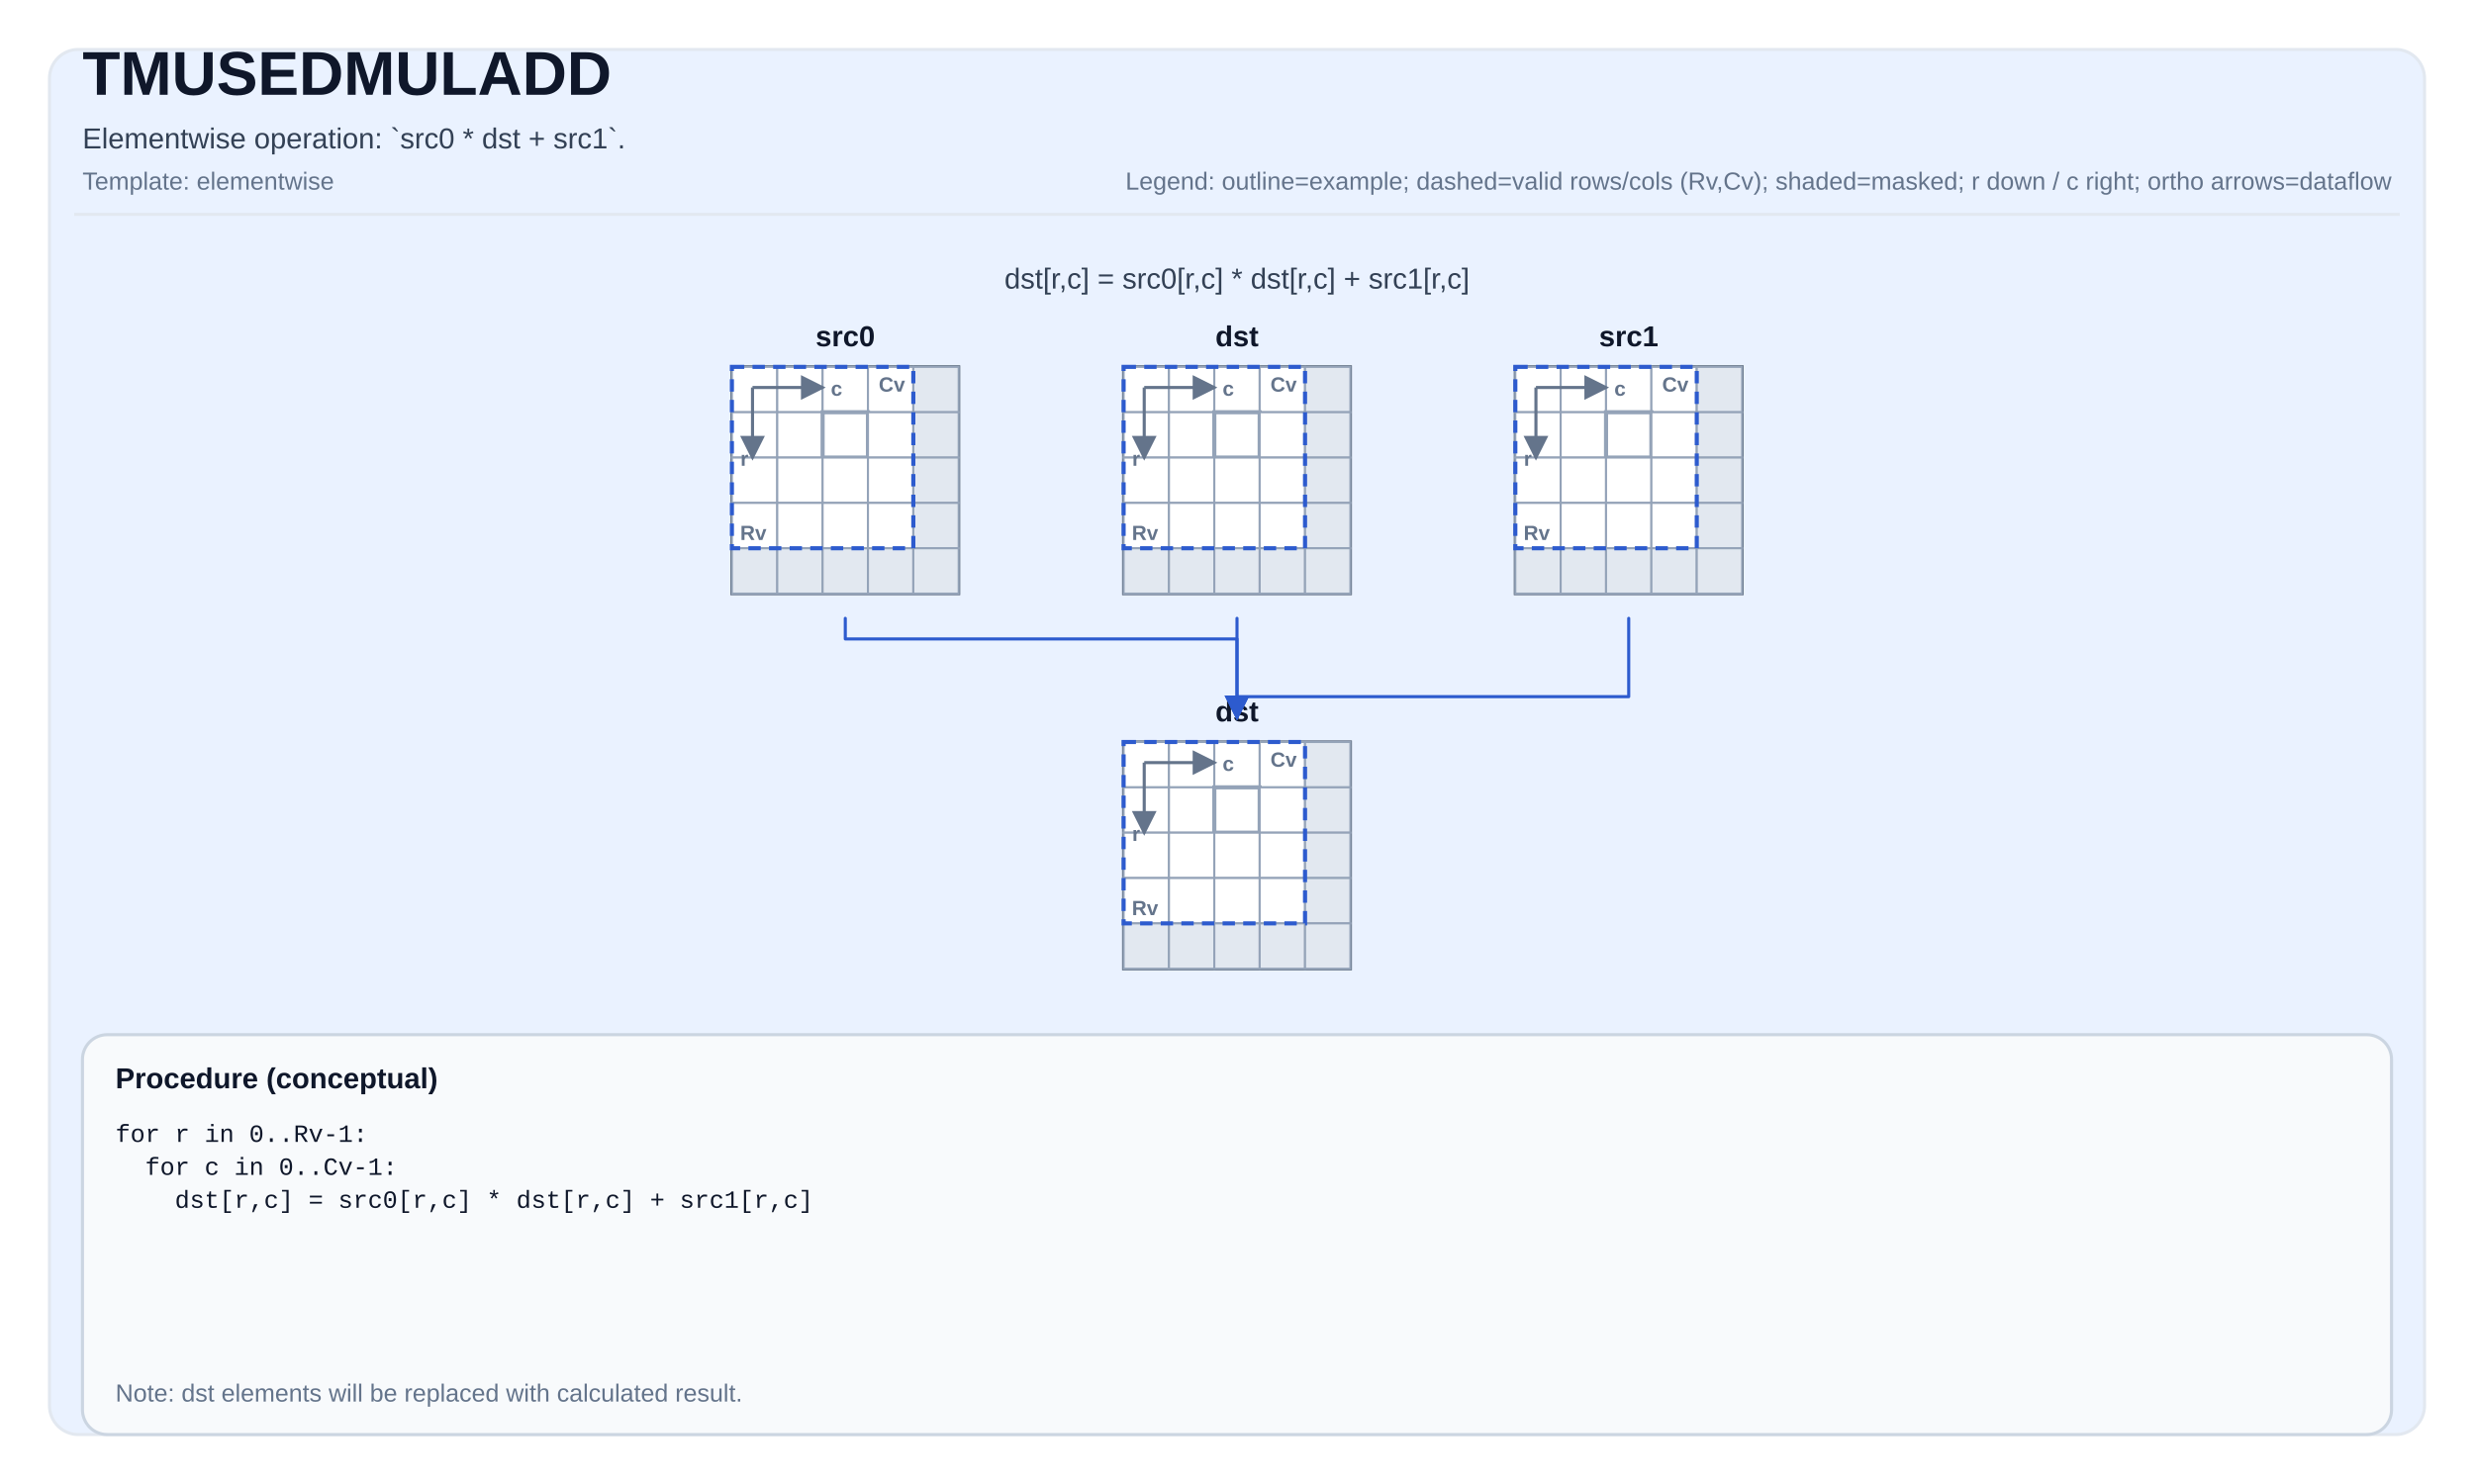
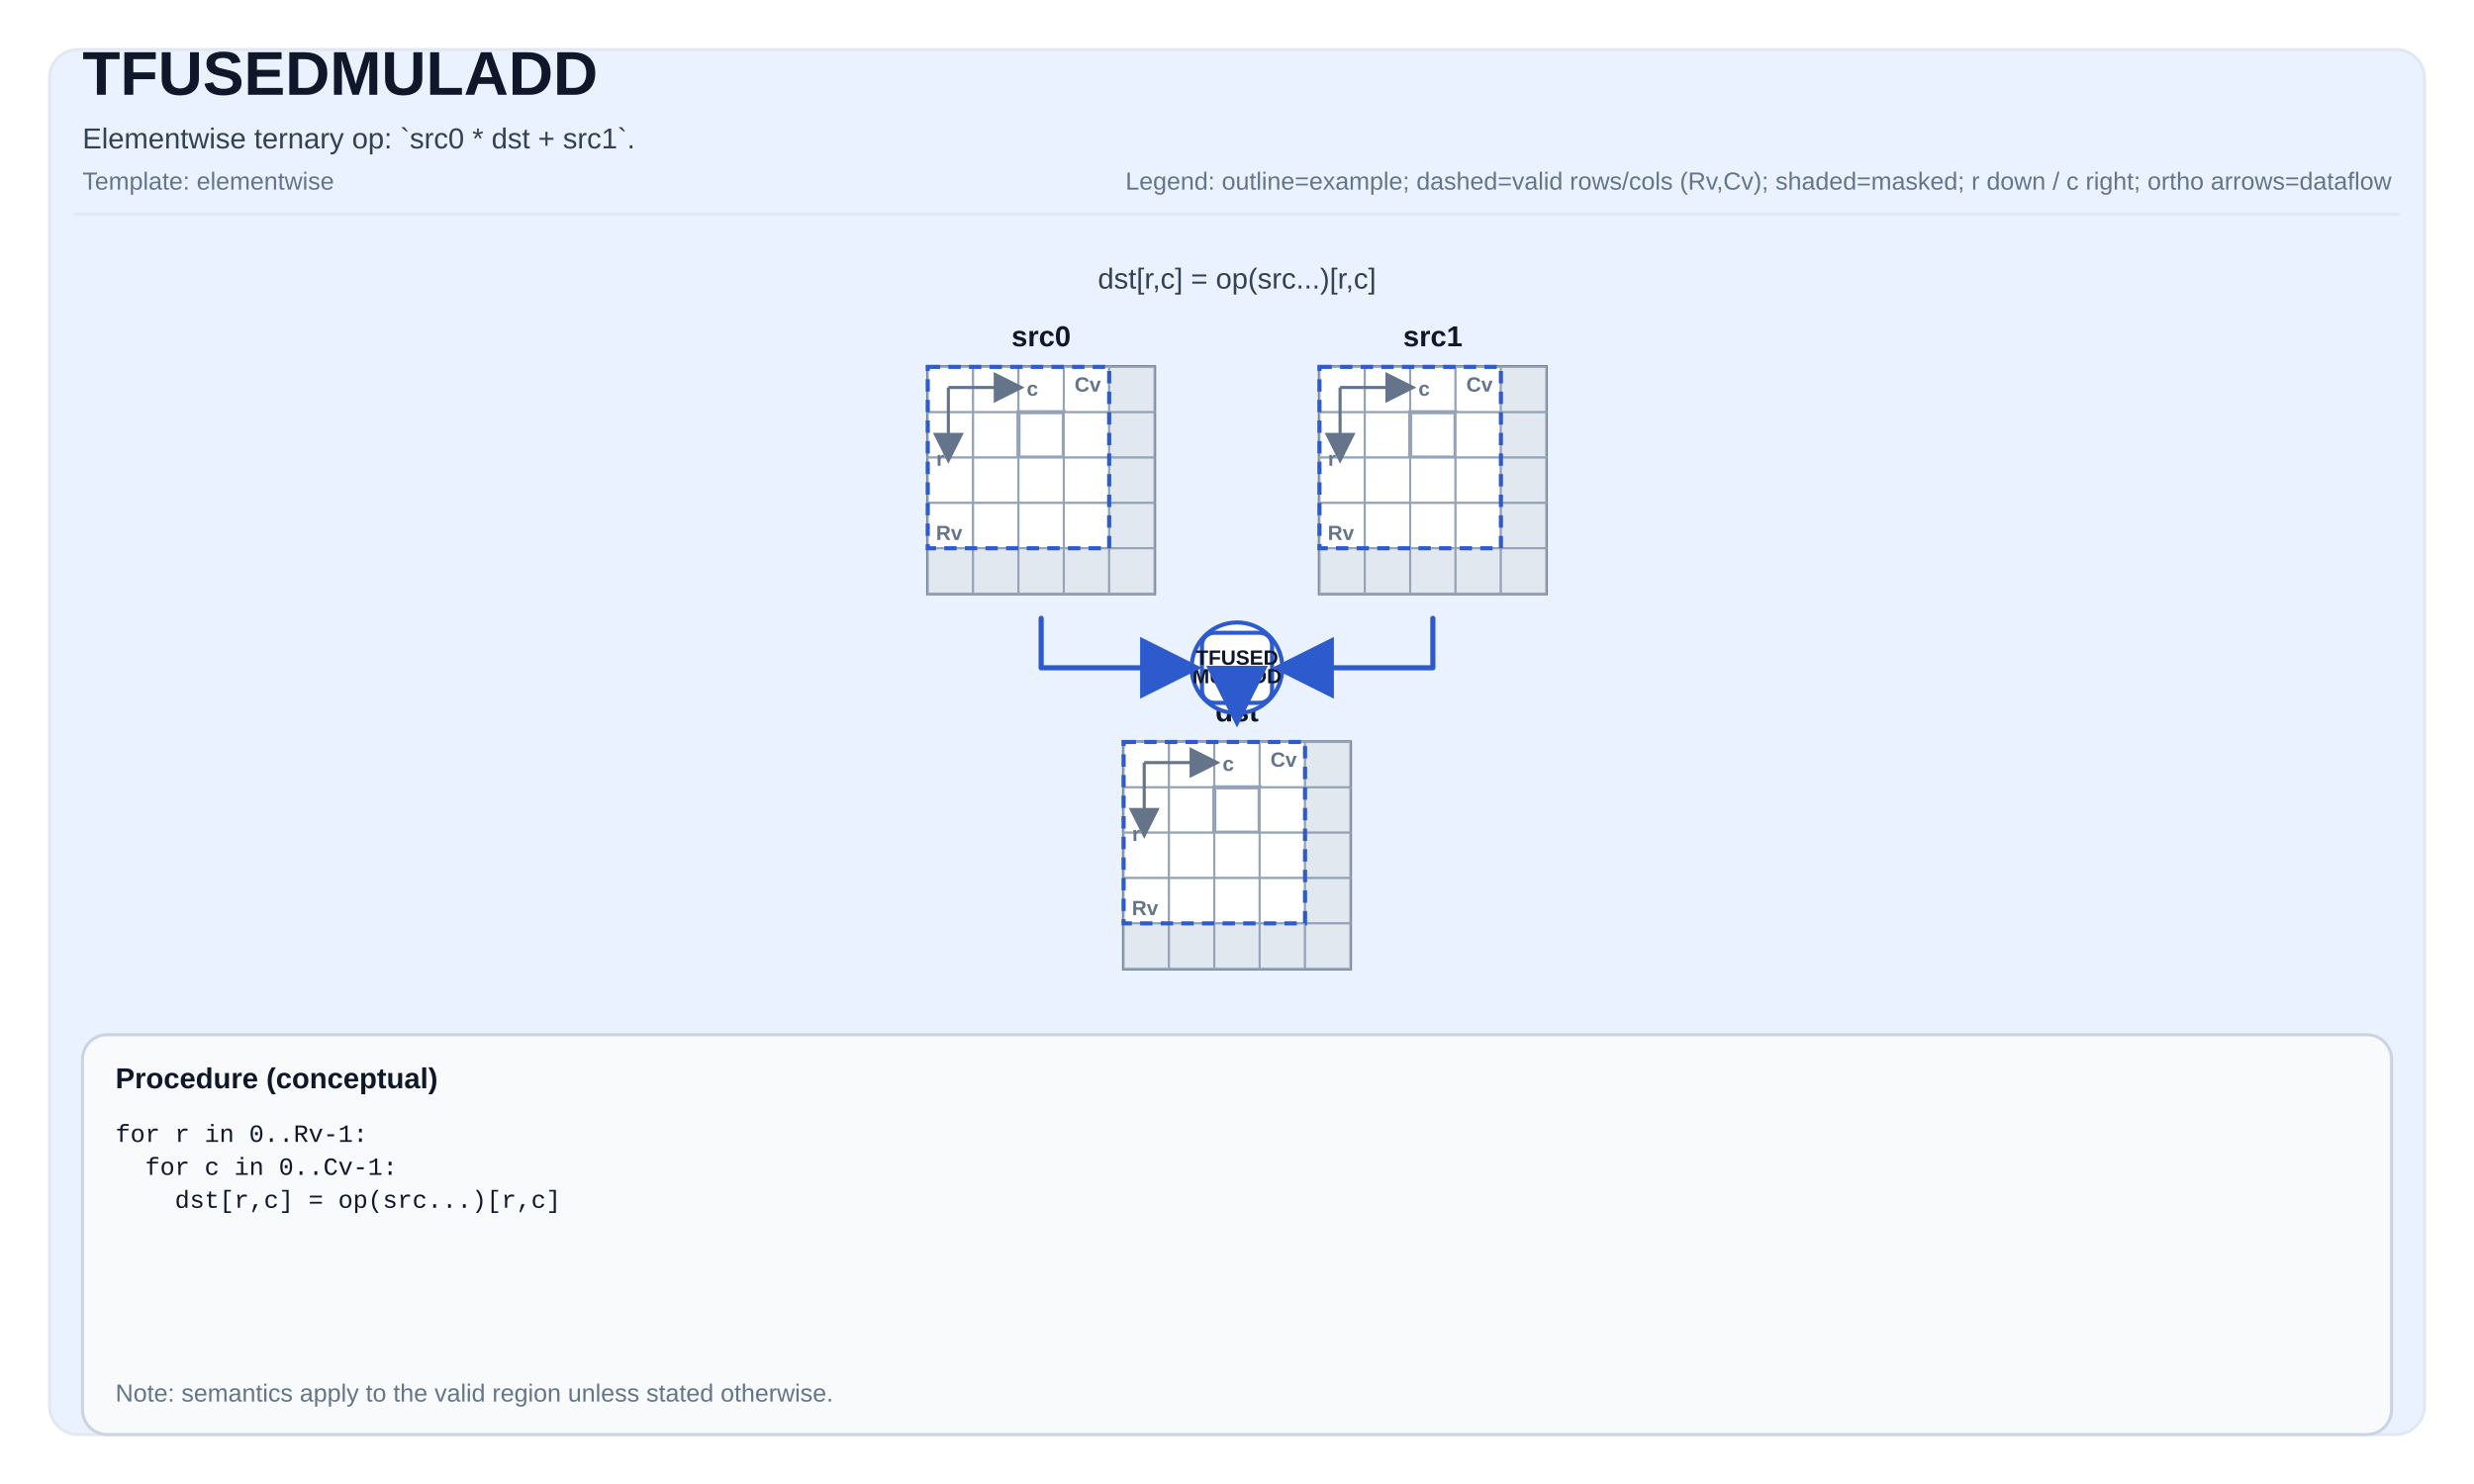
- <svg xmlns="http://www.w3.org/2000/svg" width="1200" height="720" viewBox="0 0 1200 720" role="img" aria-label="TADDC tile operation diagram">
+ <svg xmlns="http://www.w3.org/2000/svg" width="1200" height="720" viewBox="0 0 1200 720" role="img" aria-label="TFUSEDMULADD tile operation diagram">
  <defs>
-     <marker id="arrow" markerWidth="8" markerHeight="8" refX="7" refY="4" orient="auto">
-       <path d="M0,0 L0,8 L8,4 z" fill="#2D5BCE" />
+     <marker id="arrow" markerWidth="12" markerHeight="12" refX="10" refY="6" orient="auto">
+       <path d="M0,0 L0,12 L12,6 z" fill="#2D5BCE" />
    </marker>
-     <marker id="axisArrow" markerWidth="8" markerHeight="8" refX="7" refY="4" orient="auto">
-       <path d="M0,0 L0,8 L8,4 z" fill="#64748b" />
+     <marker id="axisArrow" markerWidth="10" markerHeight="10" refX="8" refY="5" orient="auto">
+       <path d="M0,0 L0,10 L10,5 z" fill="#64748b" />
    </marker>
  </defs>
  <style>
svg { font-family: Arial, Helvetica, sans-serif; }
.title { font-size: 30px; font-weight: 700; fill: #0f172a; }
.subtitle { font-size: 14px; fill: #334155; }
.meta { font-size: 12px; fill: #64748b; }
.frame { fill: white; }
.panel { fill: #EAF2FF; stroke: #e2e8f0; stroke-width: 1.5; rx: 14; }
.tileLabel { font-size: 14px; font-weight: 700; fill: #0f172a; }
.tileBorder { fill: none; stroke: #475569; stroke-width: 1.5; }
.cell { fill: #ffffff; stroke: #94a3b8; stroke-width: 1; }
.cellMasked { fill: #e2e8f0; }
.cellHL { stroke-width: 2; }
.cellText { font-family: ui-monospace, SFMono-Regular, Menlo, Monaco, Consolas, 'Liberation Mono', 'Courier New', monospace; font-size: 10px; fill: #0f172a; }
- .arrow { stroke-width: 1.5; fill: none; stroke-linejoin: round; stroke-linecap: round; }
+ .arrow { stroke-width: 2.5; fill: none; stroke-linejoin: round; stroke-linecap: round; }
.axisLine { stroke: #64748b; stroke-width: 1.5; fill: none; }
.axisText { font-size: 10px; fill: #64748b; font-weight: 700; }
.opCircle { fill: #ffffff; stroke-width: 2; }
.opRect { fill: #ffffff; stroke-width: 2; }
.opText { font-size: 10px; font-weight: 800; fill: #0f172a; }
.procBox { fill: #f8fafc; stroke: #cbd5e1; stroke-width: 1.5; rx: 12; }
.procTitle { font-size: 14px; font-weight: 700; fill: #0f172a; }
.procText { font-family: ui-monospace, SFMono-Regular, Menlo, Monaco, Consolas, 'Liberation Mono', 'Courier New', monospace; font-size: 12px; fill: #0f172a; }
.smallLabel { font-size: 12px; fill: #334155; }
.scalarBox { fill: #ffffff; stroke: #cbd5e1; stroke-width: 1.5; }
.scalarValue { font-size: 16px; font-weight: 700; }
.validBox { fill: none; stroke-width: 2; stroke-dasharray: 6 4; }
</style>
  <rect x="0" y="0" width="1200" height="720" class="frame" />
  <rect x="24" y="24" width="1152" height="672" class="panel" />
-   <text x="40" y="46" class="title">TMUSEDMULADD</text>
-   <text x="40" y="72" class="subtitle">Elementwise operation: `src0 * dst + src1`.</text>
+   <text x="40" y="46" class="title">TFUSEDMULADD</text>
+   <text x="40" y="72" class="subtitle">Elementwise ternary op: `src0 * dst + src1`.</text>
  <text x="40" y="92" class="meta">Template: elementwise</text>
  <text x="1160" y="92" class="meta" text-anchor="end">Legend: outline=example; dashed=valid rows/cols (Rv,Cv); shaded=masked; r down / c right; ortho arrows=dataflow</text>
  <line x1="36" y1="104" x2="1164" y2="104" stroke="#e2e8f0" stroke-width="1.5" />
-   <text x="600" y="140" class="subtitle" text-anchor="middle" fill="#2D5BCE">dst[r,c] = src0[r,c] * dst[r,c] + src1[r,c]</text>
-   <text x="410" y="168" class="tileLabel" text-anchor="middle">src0</text>
-   <rect x="355" y="178" width="110" height="110" class="tileBorder" />
-   <rect x="355" y="178" width="22" height="22" class="cell" />
-   <rect x="377" y="178" width="22" height="22" class="cell" />
-   <rect x="399" y="178" width="22" height="22" class="cell" />
-   <rect x="421" y="178" width="22" height="22" class="cell" />
-   <rect x="443" y="178" width="22" height="22" class="cell cellMasked" />
-   <rect x="355" y="200" width="22" height="22" class="cell" />
-   <rect x="377" y="200" width="22" height="22" class="cell" />
-   <rect x="399" y="200" width="22" height="22" class="cell cellHL" stroke="#2D5BCE" />
-   <rect x="421" y="200" width="22" height="22" class="cell" />
-   <rect x="443" y="200" width="22" height="22" class="cell cellMasked" />
-   <rect x="355" y="222" width="22" height="22" class="cell" />
-   <rect x="377" y="222" width="22" height="22" class="cell" />
-   <rect x="399" y="222" width="22" height="22" class="cell" />
-   <rect x="421" y="222" width="22" height="22" class="cell" />
-   <rect x="443" y="222" width="22" height="22" class="cell cellMasked" />
-   <rect x="355" y="244" width="22" height="22" class="cell" />
-   <rect x="377" y="244" width="22" height="22" class="cell" />
-   <rect x="399" y="244" width="22" height="22" class="cell" />
-   <rect x="421" y="244" width="22" height="22" class="cell" />
-   <rect x="443" y="244" width="22" height="22" class="cell cellMasked" />
-   <rect x="355" y="266" width="22" height="22" class="cell cellMasked" />
-   <rect x="377" y="266" width="22" height="22" class="cell cellMasked" />
-   <rect x="399" y="266" width="22" height="22" class="cell cellMasked" />
-   <rect x="421" y="266" width="22" height="22" class="cell cellMasked" />
-   <rect x="443" y="266" width="22" height="22" class="cell cellMasked" />
-   <rect x="355" y="178" width="88" height="88" class="validBox" stroke="#2D5BCE" />
-   <text x="359" y="262" class="axisText">Rv</text>
-   <text x="439" y="190" class="axisText" text-anchor="end">Cv</text>
-   <path d="M 365 188 L 399 188" class="axisLine" marker-end="url(#axisArrow)" />
-   <path d="M 365 188 L 365 222" class="axisLine" marker-end="url(#axisArrow)" />
-   <text x="403" y="192" class="axisText">c</text>
-   <text x="363" y="226" class="axisText" text-anchor="end">r</text>
-   <text x="600" y="168" class="tileLabel" text-anchor="middle">dst</text>
-   <rect x="545" y="178" width="110" height="110" class="tileBorder" />
-   <rect x="545" y="178" width="22" height="22" class="cell" />
-   <rect x="567" y="178" width="22" height="22" class="cell" />
-   <rect x="589" y="178" width="22" height="22" class="cell" />
-   <rect x="611" y="178" width="22" height="22" class="cell" />
-   <rect x="633" y="178" width="22" height="22" class="cell cellMasked" />
-   <rect x="545" y="200" width="22" height="22" class="cell" />
-   <rect x="567" y="200" width="22" height="22" class="cell" />
-   <rect x="589" y="200" width="22" height="22" class="cell cellHL" stroke="#2D5BCE" />
-   <rect x="611" y="200" width="22" height="22" class="cell" />
-   <rect x="633" y="200" width="22" height="22" class="cell cellMasked" />
-   <rect x="545" y="222" width="22" height="22" class="cell" />
-   <rect x="567" y="222" width="22" height="22" class="cell" />
-   <rect x="589" y="222" width="22" height="22" class="cell" />
-   <rect x="611" y="222" width="22" height="22" class="cell" />
-   <rect x="633" y="222" width="22" height="22" class="cell cellMasked" />
-   <rect x="545" y="244" width="22" height="22" class="cell" />
-   <rect x="567" y="244" width="22" height="22" class="cell" />
-   <rect x="589" y="244" width="22" height="22" class="cell" />
-   <rect x="611" y="244" width="22" height="22" class="cell" />
-   <rect x="633" y="244" width="22" height="22" class="cell cellMasked" />
-   <rect x="545" y="266" width="22" height="22" class="cell cellMasked" />
-   <rect x="567" y="266" width="22" height="22" class="cell cellMasked" />
-   <rect x="589" y="266" width="22" height="22" class="cell cellMasked" />
-   <rect x="611" y="266" width="22" height="22" class="cell cellMasked" />
-   <rect x="633" y="266" width="22" height="22" class="cell cellMasked" />
-   <rect x="545" y="178" width="88" height="88" class="validBox" stroke="#2D5BCE" />
-   <text x="549" y="262" class="axisText">Rv</text>
-   <text x="629" y="190" class="axisText" text-anchor="end">Cv</text>
-   <path d="M 555 188 L 589 188" class="axisLine" marker-end="url(#axisArrow)" />
-   <path d="M 555 188 L 555 222" class="axisLine" marker-end="url(#axisArrow)" />
-   <text x="593" y="192" class="axisText">c</text>
-   <text x="553" y="226" class="axisText" text-anchor="end">r</text>
-   <text x="790" y="168" class="tileLabel" text-anchor="middle">src1</text>
-   <rect x="735" y="178" width="110" height="110" class="tileBorder" />
-   <rect x="735" y="178" width="22" height="22" class="cell" />
-   <rect x="757" y="178" width="22" height="22" class="cell" />
-   <rect x="779" y="178" width="22" height="22" class="cell" />
-   <rect x="801" y="178" width="22" height="22" class="cell" />
-   <rect x="823" y="178" width="22" height="22" class="cell cellMasked" />
-   <rect x="735" y="200" width="22" height="22" class="cell" />
-   <rect x="757" y="200" width="22" height="22" class="cell" />
-   <rect x="779" y="200" width="22" height="22" class="cell cellHL" stroke="#2D5BCE" />
-   <rect x="801" y="200" width="22" height="22" class="cell" />
-   <rect x="823" y="200" width="22" height="22" class="cell cellMasked" />
-   <rect x="735" y="222" width="22" height="22" class="cell" />
-   <rect x="757" y="222" width="22" height="22" class="cell" />
-   <rect x="779" y="222" width="22" height="22" class="cell" />
-   <rect x="801" y="222" width="22" height="22" class="cell" />
-   <rect x="823" y="222" width="22" height="22" class="cell cellMasked" />
-   <rect x="735" y="244" width="22" height="22" class="cell" />
-   <rect x="757" y="244" width="22" height="22" class="cell" />
-   <rect x="779" y="244" width="22" height="22" class="cell" />
-   <rect x="801" y="244" width="22" height="22" class="cell" />
-   <rect x="823" y="244" width="22" height="22" class="cell cellMasked" />
-   <rect x="735" y="266" width="22" height="22" class="cell cellMasked" />
-   <rect x="757" y="266" width="22" height="22" class="cell cellMasked" />
-   <rect x="779" y="266" width="22" height="22" class="cell cellMasked" />
-   <rect x="801" y="266" width="22" height="22" class="cell cellMasked" />
-   <rect x="823" y="266" width="22" height="22" class="cell cellMasked" />
-   <rect x="735" y="178" width="88" height="88" class="validBox" stroke="#2D5BCE" />
-   <text x="739" y="262" class="axisText">Rv</text>
-   <text x="819" y="190" class="axisText" text-anchor="end">Cv</text>
-   <path d="M 745 188 L 779 188" class="axisLine" marker-end="url(#axisArrow)" />
-   <path d="M 745 188 L 745 222" class="axisLine" marker-end="url(#axisArrow)" />
-   <text x="783" y="192" class="axisText">c</text>
-   <text x="743" y="226" class="axisText" text-anchor="end">r</text>
+   <text x="600" y="140" class="subtitle" text-anchor="middle" fill="#2D5BCE">dst[r,c] = op(src...)[r,c]</text>
+   <text x="505" y="168" class="tileLabel" text-anchor="middle">src0</text>
+   <rect x="450" y="178" width="110" height="110" class="tileBorder" />
+   <rect x="450" y="178" width="22" height="22" class="cell" />
+   <rect x="472" y="178" width="22" height="22" class="cell" />
+   <rect x="494" y="178" width="22" height="22" class="cell" />
+   <rect x="516" y="178" width="22" height="22" class="cell" />
+   <rect x="538" y="178" width="22" height="22" class="cell cellMasked" />
+   <rect x="450" y="200" width="22" height="22" class="cell" />
+   <rect x="472" y="200" width="22" height="22" class="cell" />
+   <rect x="494" y="200" width="22" height="22" class="cell cellHL" stroke="#2D5BCE" />
+   <rect x="516" y="200" width="22" height="22" class="cell" />
+   <rect x="538" y="200" width="22" height="22" class="cell cellMasked" />
+   <rect x="450" y="222" width="22" height="22" class="cell" />
+   <rect x="472" y="222" width="22" height="22" class="cell" />
+   <rect x="494" y="222" width="22" height="22" class="cell" />
+   <rect x="516" y="222" width="22" height="22" class="cell" />
+   <rect x="538" y="222" width="22" height="22" class="cell cellMasked" />
+   <rect x="450" y="244" width="22" height="22" class="cell" />
+   <rect x="472" y="244" width="22" height="22" class="cell" />
+   <rect x="494" y="244" width="22" height="22" class="cell" />
+   <rect x="516" y="244" width="22" height="22" class="cell" />
+   <rect x="538" y="244" width="22" height="22" class="cell cellMasked" />
+   <rect x="450" y="266" width="22" height="22" class="cell cellMasked" />
+   <rect x="472" y="266" width="22" height="22" class="cell cellMasked" />
+   <rect x="494" y="266" width="22" height="22" class="cell cellMasked" />
+   <rect x="516" y="266" width="22" height="22" class="cell cellMasked" />
+   <rect x="538" y="266" width="22" height="22" class="cell cellMasked" />
+   <rect x="450" y="178" width="88" height="88" class="validBox" stroke="#2D5BCE" />
+   <text x="454" y="262" class="axisText">Rv</text>
+   <text x="534" y="190" class="axisText" text-anchor="end">Cv</text>
+   <path d="M 460 188 L 494 188" class="axisLine" marker-end="url(#axisArrow)" />
+   <path d="M 460 188 L 460 222" class="axisLine" marker-end="url(#axisArrow)" />
+   <text x="498" y="192" class="axisText">c</text>
+   <text x="458" y="226" class="axisText" text-anchor="end">r</text>
+   <text x="695" y="168" class="tileLabel" text-anchor="middle">src1</text>
+   <rect x="640" y="178" width="110" height="110" class="tileBorder" />
+   <rect x="640" y="178" width="22" height="22" class="cell" />
+   <rect x="662" y="178" width="22" height="22" class="cell" />
+   <rect x="684" y="178" width="22" height="22" class="cell" />
+   <rect x="706" y="178" width="22" height="22" class="cell" />
+   <rect x="728" y="178" width="22" height="22" class="cell cellMasked" />
+   <rect x="640" y="200" width="22" height="22" class="cell" />
+   <rect x="662" y="200" width="22" height="22" class="cell" />
+   <rect x="684" y="200" width="22" height="22" class="cell cellHL" stroke="#2D5BCE" />
+   <rect x="706" y="200" width="22" height="22" class="cell" />
+   <rect x="728" y="200" width="22" height="22" class="cell cellMasked" />
+   <rect x="640" y="222" width="22" height="22" class="cell" />
+   <rect x="662" y="222" width="22" height="22" class="cell" />
+   <rect x="684" y="222" width="22" height="22" class="cell" />
+   <rect x="706" y="222" width="22" height="22" class="cell" />
+   <rect x="728" y="222" width="22" height="22" class="cell cellMasked" />
+   <rect x="640" y="244" width="22" height="22" class="cell" />
+   <rect x="662" y="244" width="22" height="22" class="cell" />
+   <rect x="684" y="244" width="22" height="22" class="cell" />
+   <rect x="706" y="244" width="22" height="22" class="cell" />
+   <rect x="728" y="244" width="22" height="22" class="cell cellMasked" />
+   <rect x="640" y="266" width="22" height="22" class="cell cellMasked" />
+   <rect x="662" y="266" width="22" height="22" class="cell cellMasked" />
+   <rect x="684" y="266" width="22" height="22" class="cell cellMasked" />
+   <rect x="706" y="266" width="22" height="22" class="cell cellMasked" />
+   <rect x="728" y="266" width="22" height="22" class="cell cellMasked" />
+   <rect x="640" y="178" width="88" height="88" class="validBox" stroke="#2D5BCE" />
+   <text x="644" y="262" class="axisText">Rv</text>
+   <text x="724" y="190" class="axisText" text-anchor="end">Cv</text>
+   <path d="M 650 188 L 684 188" class="axisLine" marker-end="url(#axisArrow)" />
+   <path d="M 650 188 L 650 222" class="axisLine" marker-end="url(#axisArrow)" />
+   <text x="688" y="192" class="axisText">c</text>
+   <text x="648" y="226" class="axisText" text-anchor="end">r</text>
  <text x="600" y="350" class="tileLabel" text-anchor="middle">dst</text>
  <rect x="545" y="360" width="110" height="110" class="tileBorder" />
  <rect x="545" y="360" width="22" height="22" class="cell" />
  <rect x="567" y="360" width="22" height="22" class="cell" />
  <rect x="589" y="360" width="22" height="22" class="cell" />
  <rect x="611" y="360" width="22" height="22" class="cell" />
  <rect x="633" y="360" width="22" height="22" class="cell cellMasked" />
  <rect x="545" y="382" width="22" height="22" class="cell" />
  <rect x="567" y="382" width="22" height="22" class="cell" />
  <rect x="589" y="382" width="22" height="22" class="cell cellHL" stroke="#2D5BCE" />
  <rect x="611" y="382" width="22" height="22" class="cell" />
  <rect x="633" y="382" width="22" height="22" class="cell cellMasked" />
  <rect x="545" y="404" width="22" height="22" class="cell" />
  <rect x="567" y="404" width="22" height="22" class="cell" />
  <rect x="589" y="404" width="22" height="22" class="cell" />
  <rect x="611" y="404" width="22" height="22" class="cell" />
  <rect x="633" y="404" width="22" height="22" class="cell cellMasked" />
  <rect x="545" y="426" width="22" height="22" class="cell" />
  <rect x="567" y="426" width="22" height="22" class="cell" />
  <rect x="589" y="426" width="22" height="22" class="cell" />
  <rect x="611" y="426" width="22" height="22" class="cell" />
  <rect x="633" y="426" width="22" height="22" class="cell cellMasked" />
  <rect x="545" y="448" width="22" height="22" class="cell cellMasked" />
  <rect x="567" y="448" width="22" height="22" class="cell cellMasked" />
  <rect x="589" y="448" width="22" height="22" class="cell cellMasked" />
  <rect x="611" y="448" width="22" height="22" class="cell cellMasked" />
  <rect x="633" y="448" width="22" height="22" class="cell cellMasked" />
  <rect x="545" y="360" width="88" height="88" class="validBox" stroke="#2D5BCE" />
  <text x="549" y="444" class="axisText">Rv</text>
  <text x="629" y="372" class="axisText" text-anchor="end">Cv</text>
  <path d="M 555 370 L 589 370" class="axisLine" marker-end="url(#axisArrow)" />
  <path d="M 555 370 L 555 404" class="axisLine" marker-end="url(#axisArrow)" />
  <text x="593" y="374" class="axisText">c</text>
  <text x="553" y="408" class="axisText" text-anchor="end">r</text>
-   <path d="M 410 300 L 410 310 L 600 310 L 600 348" class="arrow" stroke="#2D5BCE" marker-end="url(#arrow)" />
-   <path d="M 600 300 L 600 348" class="arrow" stroke="#2D5BCE" marker-end="url(#arrow)" />
-   <path d="M 790 300 L 790 338 L 600 338 L 600 348" class="arrow" stroke="#2D5BCE" marker-end="url(#arrow)" />
+   <circle cx="600" cy="324" r="22" class="opCircle" stroke="#2D5BCE" />
+   <rect x="583" y="307" width="34" height="34" rx="6" class="opRect" stroke="#2D5BCE" />
+   <text x="600" y="322.5" class="opText" font-size="8px" text-anchor="middle">TFUSED</text>
+   <text x="600" y="331.5" class="opText" font-size="8px" text-anchor="middle">MULADD</text>
+   <path d="M 505 300 L 505 324 L 578 324 L 578 324" class="arrow" stroke="#2D5BCE" marker-end="url(#arrow)" />
+   <path d="M 695 300 L 695 324 L 622 324 L 622 324" class="arrow" stroke="#2D5BCE" marker-end="url(#arrow)" />
+   <path d="M 600 346 L 600 347 L 600 347 L 600 348" class="arrow" stroke="#2D5BCE" marker-end="url(#arrow)" />
  <rect x="40" y="502" width="1120" height="194" class="procBox" />
  <text x="56" y="528" class="procTitle">Procedure (conceptual)</text>
  <text x="56" y="554" class="procText" xml:space="preserve">
    <tspan x="56" dy="0">for r in 0..Rv-1:</tspan>
    <tspan x="56" dy="16">  for c in 0..Cv-1:</tspan>
-     <tspan x="56" dy="16">    dst[r,c] = src0[r,c] * dst[r,c] + src1[r,c]</tspan>
+     <tspan x="56" dy="16">    dst[r,c] = op(src...)[r,c]</tspan>
  </text>
-   <text x="56" y="680" class="meta">Note: dst elements will be replaced with calculated result.</text>
+   <text x="56" y="680" class="meta">Note: semantics apply to the valid region unless stated otherwise.</text>
</svg>
